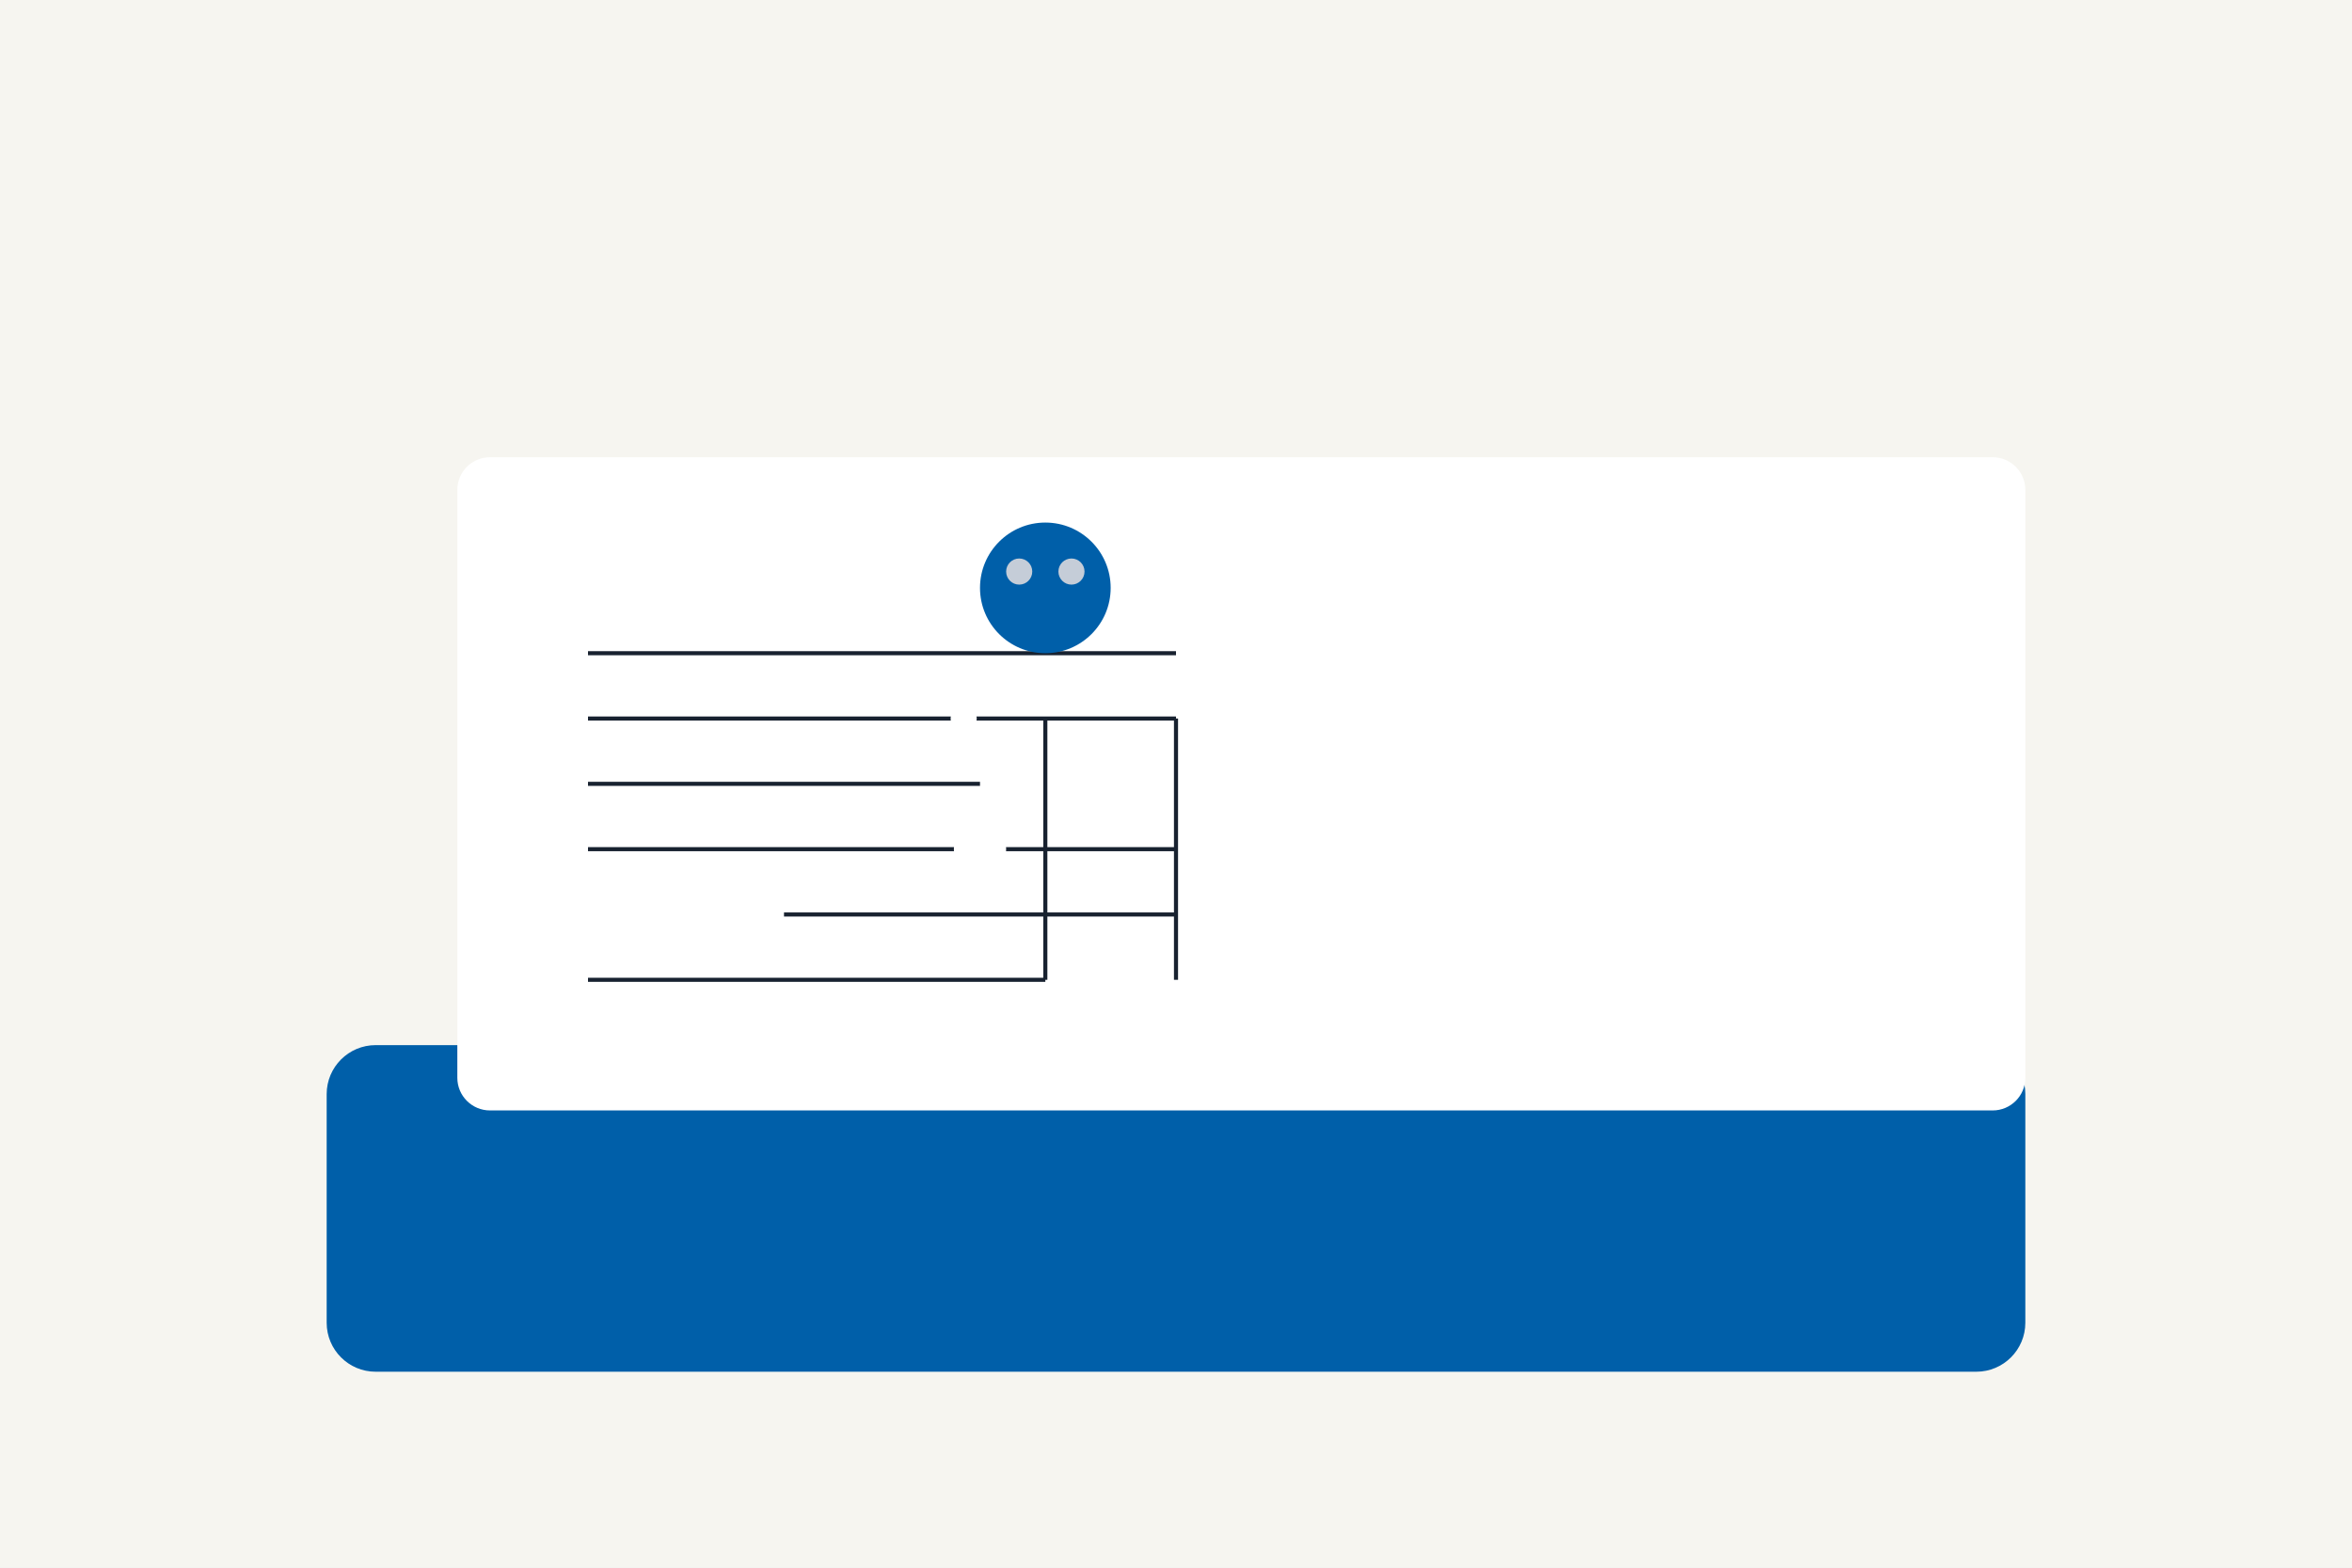
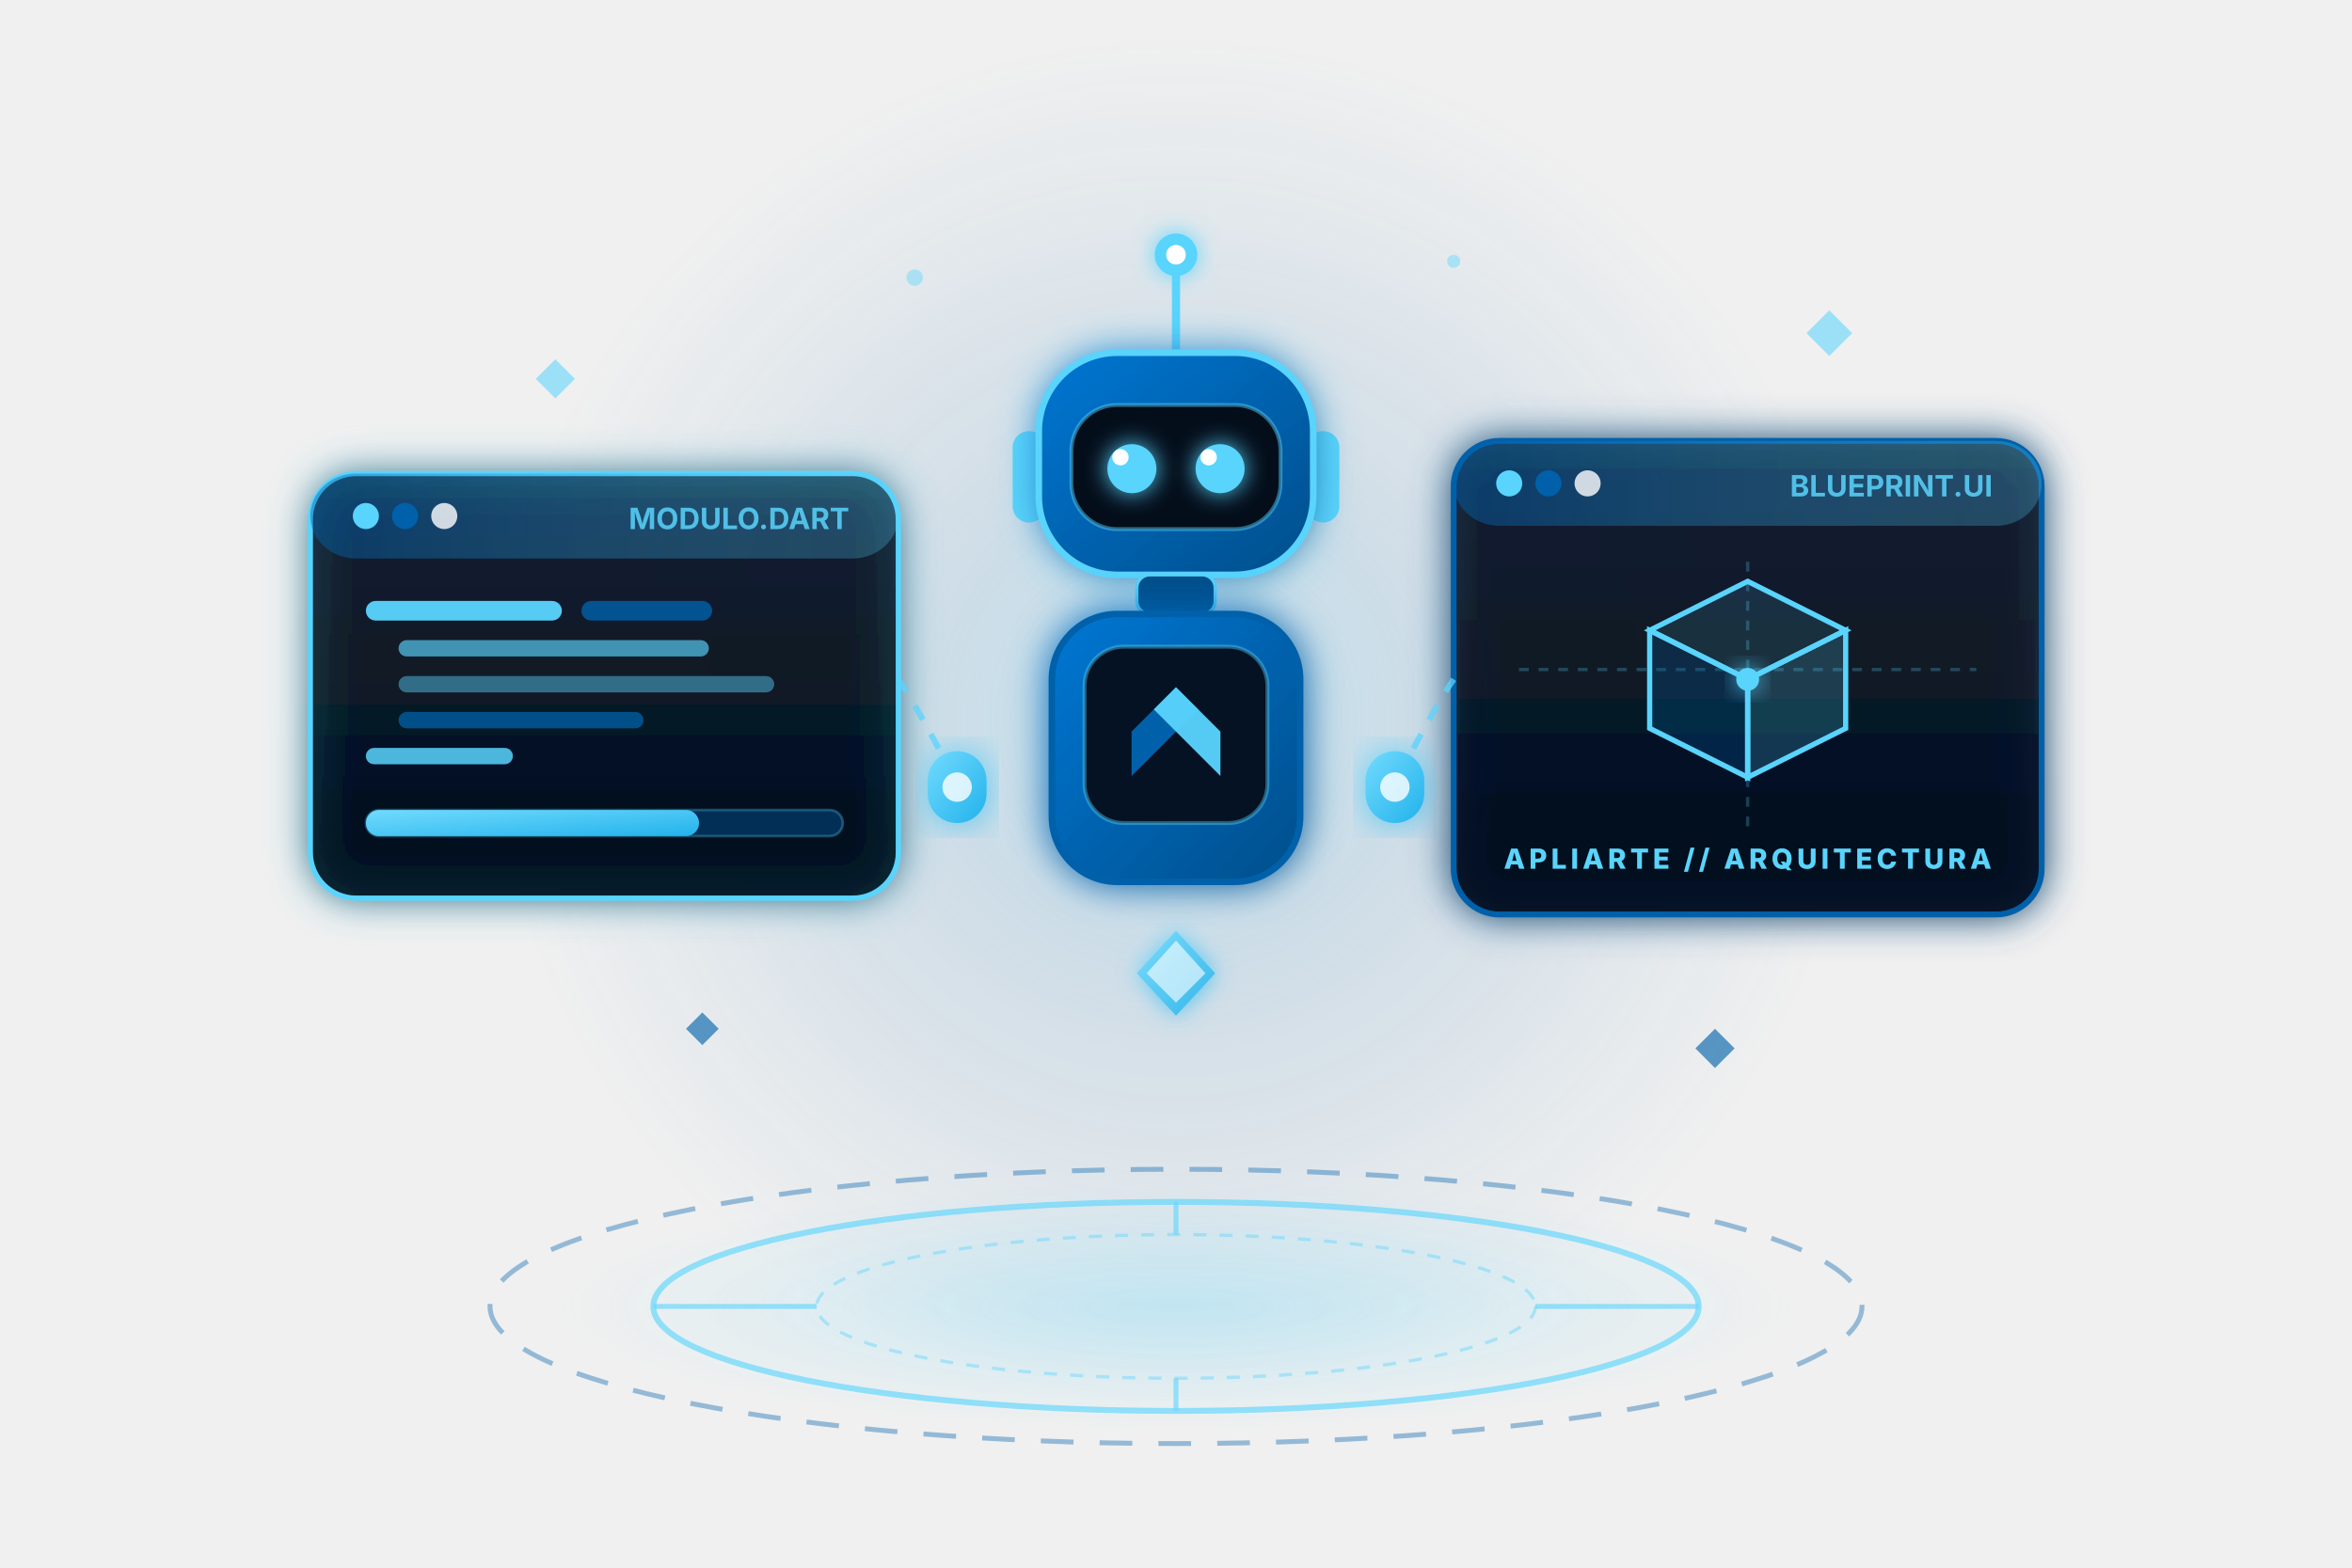
- <svg xmlns="http://www.w3.org/2000/svg" width="720" height="480" viewBox="0 0 720 480">
-   <style>
-     @media (prefers-reduced-motion: reduce) {
-       animate, animateTransform { display: none; }
-     }
-     .primary { fill: #005fa9; }
-     .accent { fill: #5ecef5; }
-     .neutral-1 { fill: #ffffff; }
-     .neutral-2 { fill: #dde2e8; }
-     .neutral-3 { fill: #c5cdd8; }
-     .neutral-4 { fill: #b0bac7; }
-     .bg { fill: #f6f5f0; }
-     .border { stroke: #182230; stroke-width: 1.25; }
-   </style>
-   <rect width="100%" height="100%" class="bg" />
-   <g transform="translate(100,320)">
-     <rect x="0" y="0" width="520" height="100" class="primary" rx="15" />
-     <g transform="translate(40, -180)">
-       <rect x="0" y="0" width="480" height="200" class="neutral-1" rx="10" />
-       <g transform="translate(40, 40)">
-         <path d="M 0 20 L 180 20" class="neutral-3 border" />
-         <path d="M 0 40 L 180 40" class="neutral-4 border" />
-         <path d="M 0 60 L 120 60" class="neutral-4 border" />
-         <path d="M 0 80 L 180 80" class="neutral-3 border" />
-         <path d="M 60 100 L 180 100" class="neutral-2 border" />
-         <path d="M 0 120 L 140 120" class="neutral-3 border" />
-       </g>
+ <svg xmlns="http://www.w3.org/2000/svg" width="720" height="480" viewBox="0 0 720 480" fill="none">
+   <defs>
+     <linearGradient id="apliarte-blue" x1="0%" y1="0%" x2="100%" y2="100%">
+       <stop offset="0%" stop-color="#0077d4" />
+       <stop offset="100%" stop-color="#004e8a" />
+     </linearGradient>
+     <linearGradient id="apliarte-cyan" x1="0%" y1="0%" x2="100%" y2="100%">
+       <stop offset="0%" stop-color="#72dbfe" />
+       <stop offset="100%" stop-color="#22b2eb" />
+     </linearGradient>
+     <linearGradient id="panel-bg" x1="0%" y1="0%" x2="0%" y2="100%">
+       <stop offset="0%" stop-color="rgba(10, 26, 48, 0.85)" />
+       <stop offset="100%" stop-color="rgba(3, 12, 26, 0.92)" />
+     </linearGradient>
+     <linearGradient id="panel-header" x1="0%" y1="0%" x2="100%" y2="0%">
+       <stop offset="0%" stop-color="rgba(0, 97, 170, 0.45)" />
+       <stop offset="100%" stop-color="rgba(89, 212, 253, 0.25)" />
+     </linearGradient>
+     <radialGradient id="aura-glow" cx="50%" cy="50%" r="50%">
+       <stop offset="0%" stop-color="#59d4fd" stop-opacity="0.28" />
+       <stop offset="45%" stop-color="#0061aa" stop-opacity="0.12" />
+       <stop offset="100%" stop-color="#0061aa" stop-opacity="0" />
+     </radialGradient>
+     <radialGradient id="platform-glow" cx="50%" cy="50%" r="50%">
+       <stop offset="0%" stop-color="#59d4fd" stop-opacity="0.32" />
+       <stop offset="100%" stop-color="#59d4fd" stop-opacity="0" />
+     </radialGradient>
+     <filter id="soft-glow" x="-20%" y="-20%" width="140%" height="140%">
+       <feGaussianBlur stdDeviation="6" result="blur" />
+       <feComposite in="SourceGraphic" in2="blur" operator="over" />
+     </filter>
+     <filter id="orb-glow" x="-50%" y="-50%" width="200%" height="200%">
+       <feGaussianBlur stdDeviation="3.5" result="blur" />
+       <feComposite in="SourceGraphic" in2="blur" operator="over" />
+     </filter>
+     <style>
+       @keyframes float-bot {
+         0%, 100% { transform: translateY(0px); }
+         50% { transform: translateY(-10px); }
+       }
+       @keyframes float-left {
+         0%, 100% { transform: translateY(0px) rotate(-1deg); }
+         50% { transform: translateY(7px) rotate(0.5deg); }
+       }
+       @keyframes float-right {
+         0%, 100% { transform: translateY(0px) rotate(1deg); }
+         50% { transform: translateY(-7px) rotate(-0.5deg); }
+       }
+       @keyframes pulse-aura {
+         0%, 100% { opacity: 0.35; transform: scale(0.96); transform-origin: 360px 220px; }
+         50% { opacity: 0.75; transform: scale(1.04); transform-origin: 360px 220px; }
+       }
+       @keyframes blink-eyes {
+         0%, 88%, 100% { transform: scaleY(1); }
+         92% { transform: scaleY(0.12); }
+       }
+       @keyframes stream-flow {
+         to { stroke-dashoffset: -20; }
+       }
+       @keyframes gem-pulse {
+         0%, 100% { transform: scale(1) translateY(0px); }
+         50% { transform: scale(1.08) translateY(-4px); }
+       }
+ 
+       .anim-bot { animation: float-bot 4.2s ease-in-out infinite; }
+       .anim-left { animation: float-left 5.4s ease-in-out infinite; }
+       .anim-right { animation: float-right 4.8s ease-in-out infinite; }
+       .anim-aura { animation: pulse-aura 3.8s ease-in-out infinite; }
+       .anim-eyes { transform-origin: 360px 146px; animation: blink-eyes 4.6s infinite; }
+       .anim-stream { animation: stream-flow 1.4s linear infinite; }
+       .anim-gem { transform-origin: 360px 250px; animation: gem-pulse 3s ease-in-out infinite; }
+ 
+       @media (prefers-reduced-motion: reduce) {
+         .anim-bot, .anim-left, .anim-right, .anim-aura, .anim-eyes, .anim-stream, .anim-gem {
+           animation: none !important;
+           transform: none !important;
+         }
+       }
+     </style>
+   </defs>
+   <circle cx="360" cy="220" r="210" fill="url(#aura-glow)" class="anim-aura" />
+   <g opacity="0.85">
+     <ellipse cx="360" cy="400" rx="190" ry="38" fill="url(#platform-glow)" />
+     <ellipse cx="360" cy="400" rx="210" ry="42" stroke="#0061aa" stroke-width="1.5" stroke-dasharray="10 8" opacity="0.45" />
+     <ellipse cx="360" cy="400" rx="160" ry="32" stroke="#59d4fd" stroke-width="1.8" opacity="0.75" />
+     <ellipse cx="360" cy="400" rx="110" ry="22" stroke="#59d4fd" stroke-width="1" stroke-dasharray="4 4" opacity="0.5" />
+     <line x1="200" y1="400" x2="250" y2="400" stroke="#59d4fd" stroke-width="1.5" opacity="0.7" />
+     <line x1="470" y1="400" x2="520" y2="400" stroke="#59d4fd" stroke-width="1.5" opacity="0.7" />
+     <line x1="360" y1="368" x2="360" y2="378" stroke="#59d4fd" stroke-width="1.5" opacity="0.7" />
+     <line x1="360" y1="422" x2="360" y2="432" stroke="#59d4fd" stroke-width="1.5" opacity="0.7" />
+   </g>
+   <g opacity="0.7">
+     <polygon points="170,110 176,116 170,122 164,116" fill="#59d4fd" opacity="0.8" />
+     <polygon points="560,95 567,102 560,109 553,102" fill="#59d4fd" opacity="0.8" />
+     <polygon points="215,310 220,315 215,320 210,315" fill="#0061aa" opacity="0.9" />
+     <polygon points="525,315 531,321 525,327 519,321" fill="#0061aa" opacity="0.9" />
+     <circle cx="280" cy="85" r="2.5" fill="#59d4fd" opacity="0.6" />
+     <circle cx="445" cy="80" r="2" fill="#59d4fd" opacity="0.6" />
+   </g>
+   <g class="anim-left">
+     <rect x="95" y="145" width="180" height="130" rx="14" fill="url(#panel-bg)" stroke="#59d4fd" stroke-width="1.6" filter="url(#soft-glow)" />
+     <rect x="95" y="145" width="180" height="26" rx="14" fill="url(#panel-header)" />
+     <circle cx="112" cy="158" r="4" fill="#59d4fd" />
+     <circle cx="124" cy="158" r="4" fill="#0061aa" />
+     <circle cx="136" cy="158" r="4" fill="#ffffff" opacity="0.8" />
+     <text x="260" y="162" font-family="system-ui, -apple-system, sans-serif" font-size="9" font-weight="700" fill="#59d4fd" text-anchor="end" opacity="0.85">MODULO.DART</text>
+     <rect x="112" y="184" width="60" height="6" rx="3" fill="#59d4fd" opacity="0.95" />
+     <rect x="178" y="184" width="40" height="6" rx="3" fill="#0061aa" opacity="0.8" />
+     <rect x="122" y="196" width="95" height="5" rx="2.5" fill="#59d4fd" opacity="0.65" />
+     <rect x="122" y="207" width="115" height="5" rx="2.5" fill="rgba(89, 212, 253, 0.45)" />
+     <rect x="122" y="218" width="75" height="5" rx="2.5" fill="#0061aa" opacity="0.75" />
+     <rect x="112" y="229" width="45" height="5" rx="2.5" fill="#59d4fd" opacity="0.85" />
+     <rect x="112" y="248" width="146" height="8" rx="4" fill="rgba(0, 97, 170, 0.4)" stroke="rgba(89, 212, 253, 0.3)" stroke-width="0.8" />
+     <rect x="112" y="248" width="102" height="8" rx="4" fill="url(#apliarte-cyan)" />
+   </g>
+   <g class="anim-right">
+     <rect x="445" y="135" width="180" height="145" rx="14" fill="url(#panel-bg)" stroke="#0061aa" stroke-width="1.8" filter="url(#soft-glow)" />
+     <rect x="445" y="135" width="180" height="26" rx="14" fill="url(#panel-header)" />
+     <circle cx="462" cy="148" r="4" fill="#59d4fd" />
+     <circle cx="474" cy="148" r="4" fill="#0061aa" />
+     <circle cx="486" cy="148" r="4" fill="#ffffff" opacity="0.8" />
+     <text x="610" y="152" font-family="system-ui, -apple-system, sans-serif" font-size="9" font-weight="700" fill="#59d4fd" text-anchor="end" opacity="0.85">BLUEPRINT.UI</text>
+     <line x1="465" y1="205" x2="605" y2="205" stroke="rgba(89, 212, 253, 0.25)" stroke-width="1" stroke-dasharray="3 3" />
+     <line x1="535" y1="172" x2="535" y2="255" stroke="rgba(89, 212, 253, 0.25)" stroke-width="1" stroke-dasharray="3 3" />
+     <polygon points="535,178 565,193 535,208 505,193" fill="rgba(89, 212, 253, 0.12)" stroke="#59d4fd" stroke-width="1.6" />
+     <polygon points="505,193 535,208 535,238 505,223" fill="rgba(0, 97, 170, 0.25)" stroke="#59d4fd" stroke-width="1.6" />
+     <polygon points="565,193 535,208 535,238 565,223" fill="rgba(89, 212, 253, 0.2)" stroke="#59d4fd" stroke-width="1.6" />
+     <circle cx="535" cy="208" r="3.5" fill="#59d4fd" filter="url(#orb-glow)" />
+     <text x="535" y="266" font-family="system-ui, -apple-system, sans-serif" font-size="8.5" font-weight="800" fill="#59d4fd" text-anchor="middle" letter-spacing="1.2">APLIARTE // ARQUITECTURA</text>
+   </g>
+   <path d="M 292 238 Q 280 215 275 208" stroke="#59d4fd" stroke-width="1.8" stroke-dasharray="5 5" fill="none" class="anim-stream" opacity="0.75" />
+   <path d="M 428 238 Q 440 215 445 208" stroke="#59d4fd" stroke-width="1.8" stroke-dasharray="5 5" fill="none" class="anim-stream" opacity="0.75" />
+   <g class="anim-bot">
+     <line x1="360" y1="108" x2="360" y2="82" stroke="#59d4fd" stroke-width="2.5" stroke-linecap="round" />
+     <circle cx="360" cy="78" r="6.5" fill="#59d4fd" filter="url(#orb-glow)" />
+     <circle cx="360" cy="78" r="3" fill="#ffffff" />
+     <rect x="310" y="132" width="10" height="28" rx="5" fill="#59d4fd" />
+     <rect x="400" y="132" width="10" height="28" rx="5" fill="#59d4fd" />
+     <rect x="318" y="108" width="84" height="68" rx="24" fill="url(#apliarte-blue)" stroke="#59d4fd" stroke-width="2" filter="url(#soft-glow)" />
+     <rect x="328" y="124" width="64" height="38" rx="14" fill="#040d1a" stroke="rgba(89, 212, 253, 0.45)" stroke-width="1.2" />
+     <g class="anim-eyes">
+       <rect x="339" y="136" width="15" height="15" rx="7.5" fill="#59d4fd" filter="url(#orb-glow)" />
+       <circle cx="343" cy="140" r="2.5" fill="#ffffff" />
+       <rect x="366" y="136" width="15" height="15" rx="7.5" fill="#59d4fd" filter="url(#orb-glow)" />
+       <circle cx="370" cy="140" r="2.5" fill="#ffffff" />
    </g>
-     <g transform="translate(220, -140)">
-       <circle cx="0" cy="0" r="20" class="primary" />
-       <circle cx="-8" cy="-5" r="4" class="neutral-3" />
-       <circle cx="8" cy="-5" r="4" class="neutral-3" />
-       <g transform="translate(0, 60)">
-         <line x1="0" y1="-20" x2="0" y2="60" class="border">
-           <animateTransform attributeName="transform" type="rotate" values="0 0 0; 10 0 0" dur="3.2s" repeatCount="indefinite" additive="sum" />
-         </line>
-       </g>
-       <g transform="translate(40, 60)">
-         <line x1="0" y1="-20" x2="0" y2="60" class="border">
-           <animateTransform attributeName="transform" type="rotate" values="0 0 0; -10 0 0" dur="3.2s" repeatCount="indefinite" additive="sum" />
-         </line>
-       </g>
-       <g transform="translate(-20, 80)">
-         <circle cx="0" cy="0" r="8" class="neutral-1">
-           <animate attributeName="opacity" from="0" to="1" dur="1.2s" begin="0s" repeatCount="indefinite" />
-         </circle>
-       </g>
-       <g transform="translate(0, 60)">
-         <circle cx="-25" cy="-20" r="4" class="neutral-1">
-           <animateTransform attributeName="transform" type="translate" values="0 0; 0 -10; 0 0" dur="3.6s" repeatCount="indefinite" additive="sum" />
-         </circle>
-       </g>
-       <g transform="translate(60, 60)">
-         <circle cx="0" cy="-20" r="4" class="neutral-1">
-           <animateTransform attributeName="transform" type="translate" values="0 0; 0 -10; 0 0" dur="3.6s" repeatCount="indefinite" additive="sum" />
-         </circle>
-       </g>
+     <rect x="348" y="176" width="24" height="12" rx="4" fill="#004e8a" stroke="#59d4fd" stroke-width="1" />
+     <rect x="322" y="188" width="76" height="82" rx="20" fill="url(#apliarte-blue)" stroke="#0061aa" stroke-width="2" filter="url(#soft-glow)" />
+     <rect x="332" y="198" width="56" height="54" rx="12" fill="#051224" stroke="rgba(89, 212, 253, 0.4)" stroke-width="1.2" />
+     <g transform="translate(343, 207) scale(0.85)">
+       <polygon points="20,4 28,12 4,36 4,20" fill="#0061aa" />
+       <polygon points="20,4 12,12 36,36 36,20" fill="#59d4fd" opacity="0.95" />
+     </g>
+     <g transform="translate(284, 230)">
+       <rect x="0" y="0" width="18" height="22" rx="9" fill="url(#apliarte-cyan)" filter="url(#soft-glow)" />
+       <circle cx="9" cy="11" r="4.5" fill="#ffffff" opacity="0.8" />
+     </g>
+     <g transform="translate(418, 230)">
+       <rect x="0" y="0" width="18" height="22" rx="9" fill="url(#apliarte-cyan)" filter="url(#soft-glow)" />
+       <circle cx="9" cy="11" r="4.5" fill="#ffffff" opacity="0.8" />
    </g>
  </g>
+   <g class="anim-gem">
+     <polygon points="360,285 372,298 360,311 348,298" fill="url(#apliarte-cyan)" opacity="0.9" filter="url(#orb-glow)" />
+     <polygon points="360,288 369,298 360,307 351,298" fill="#ffffff" opacity="0.6" />
+   </g>
</svg>
